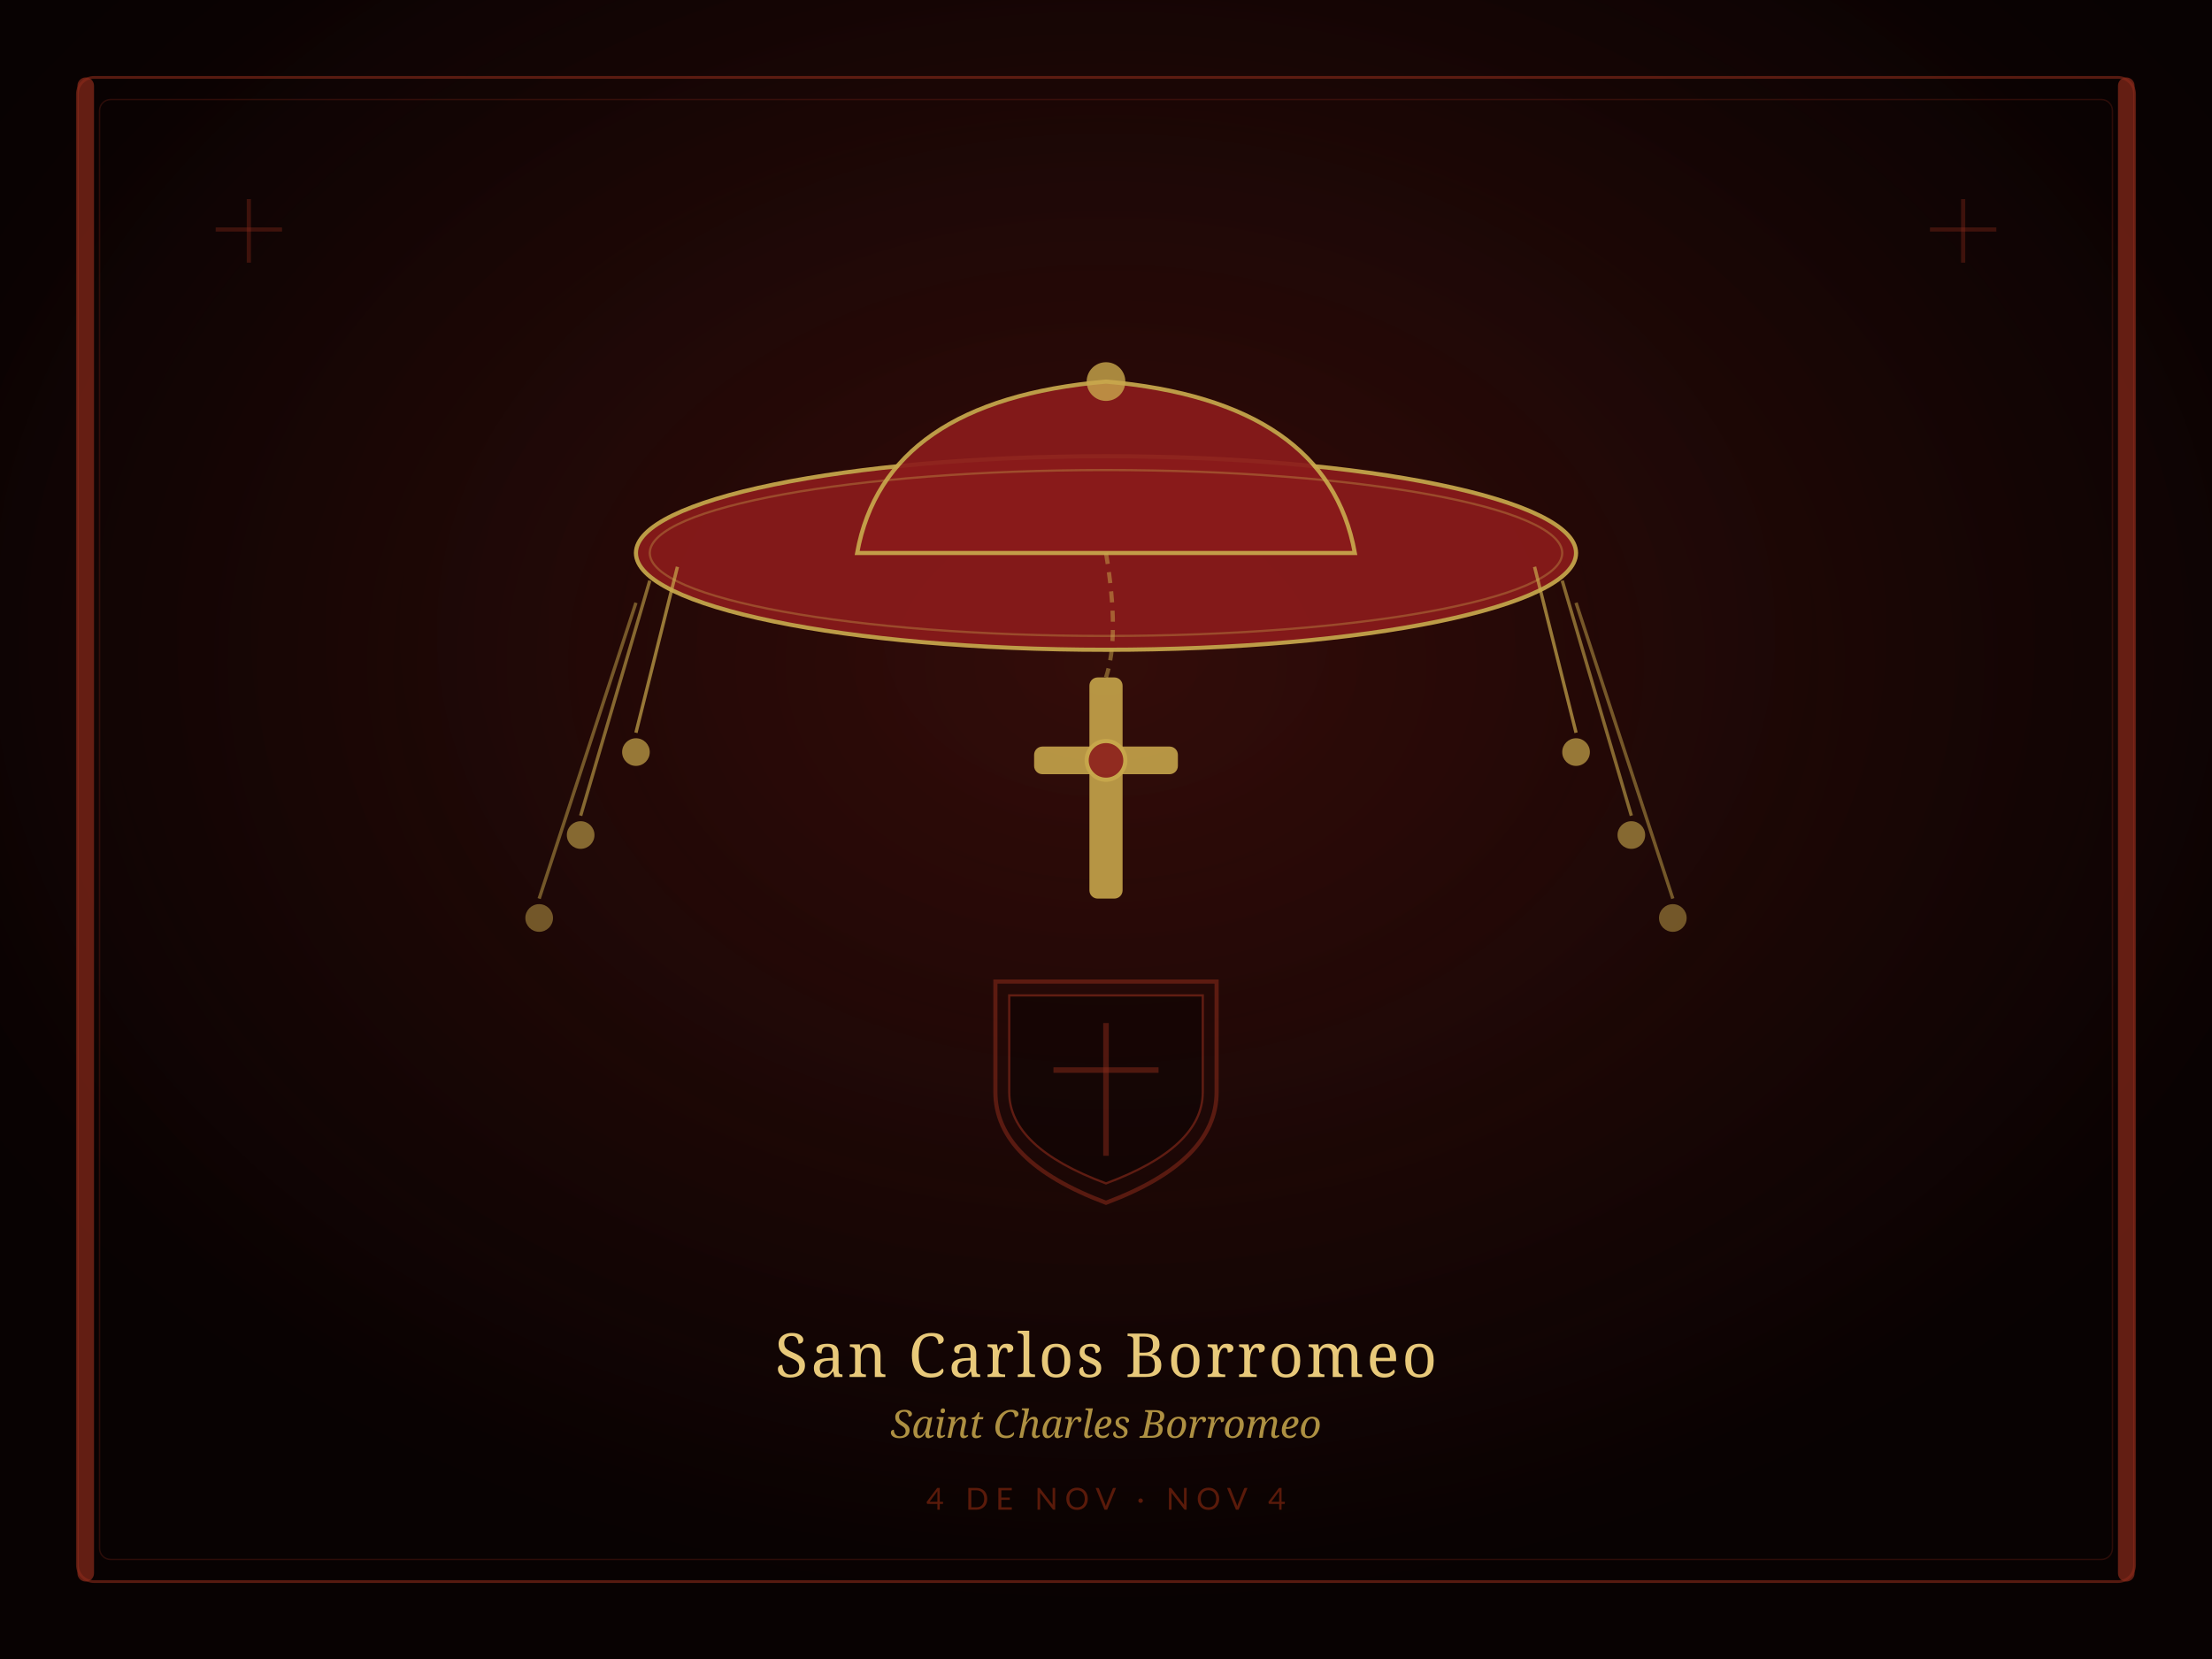
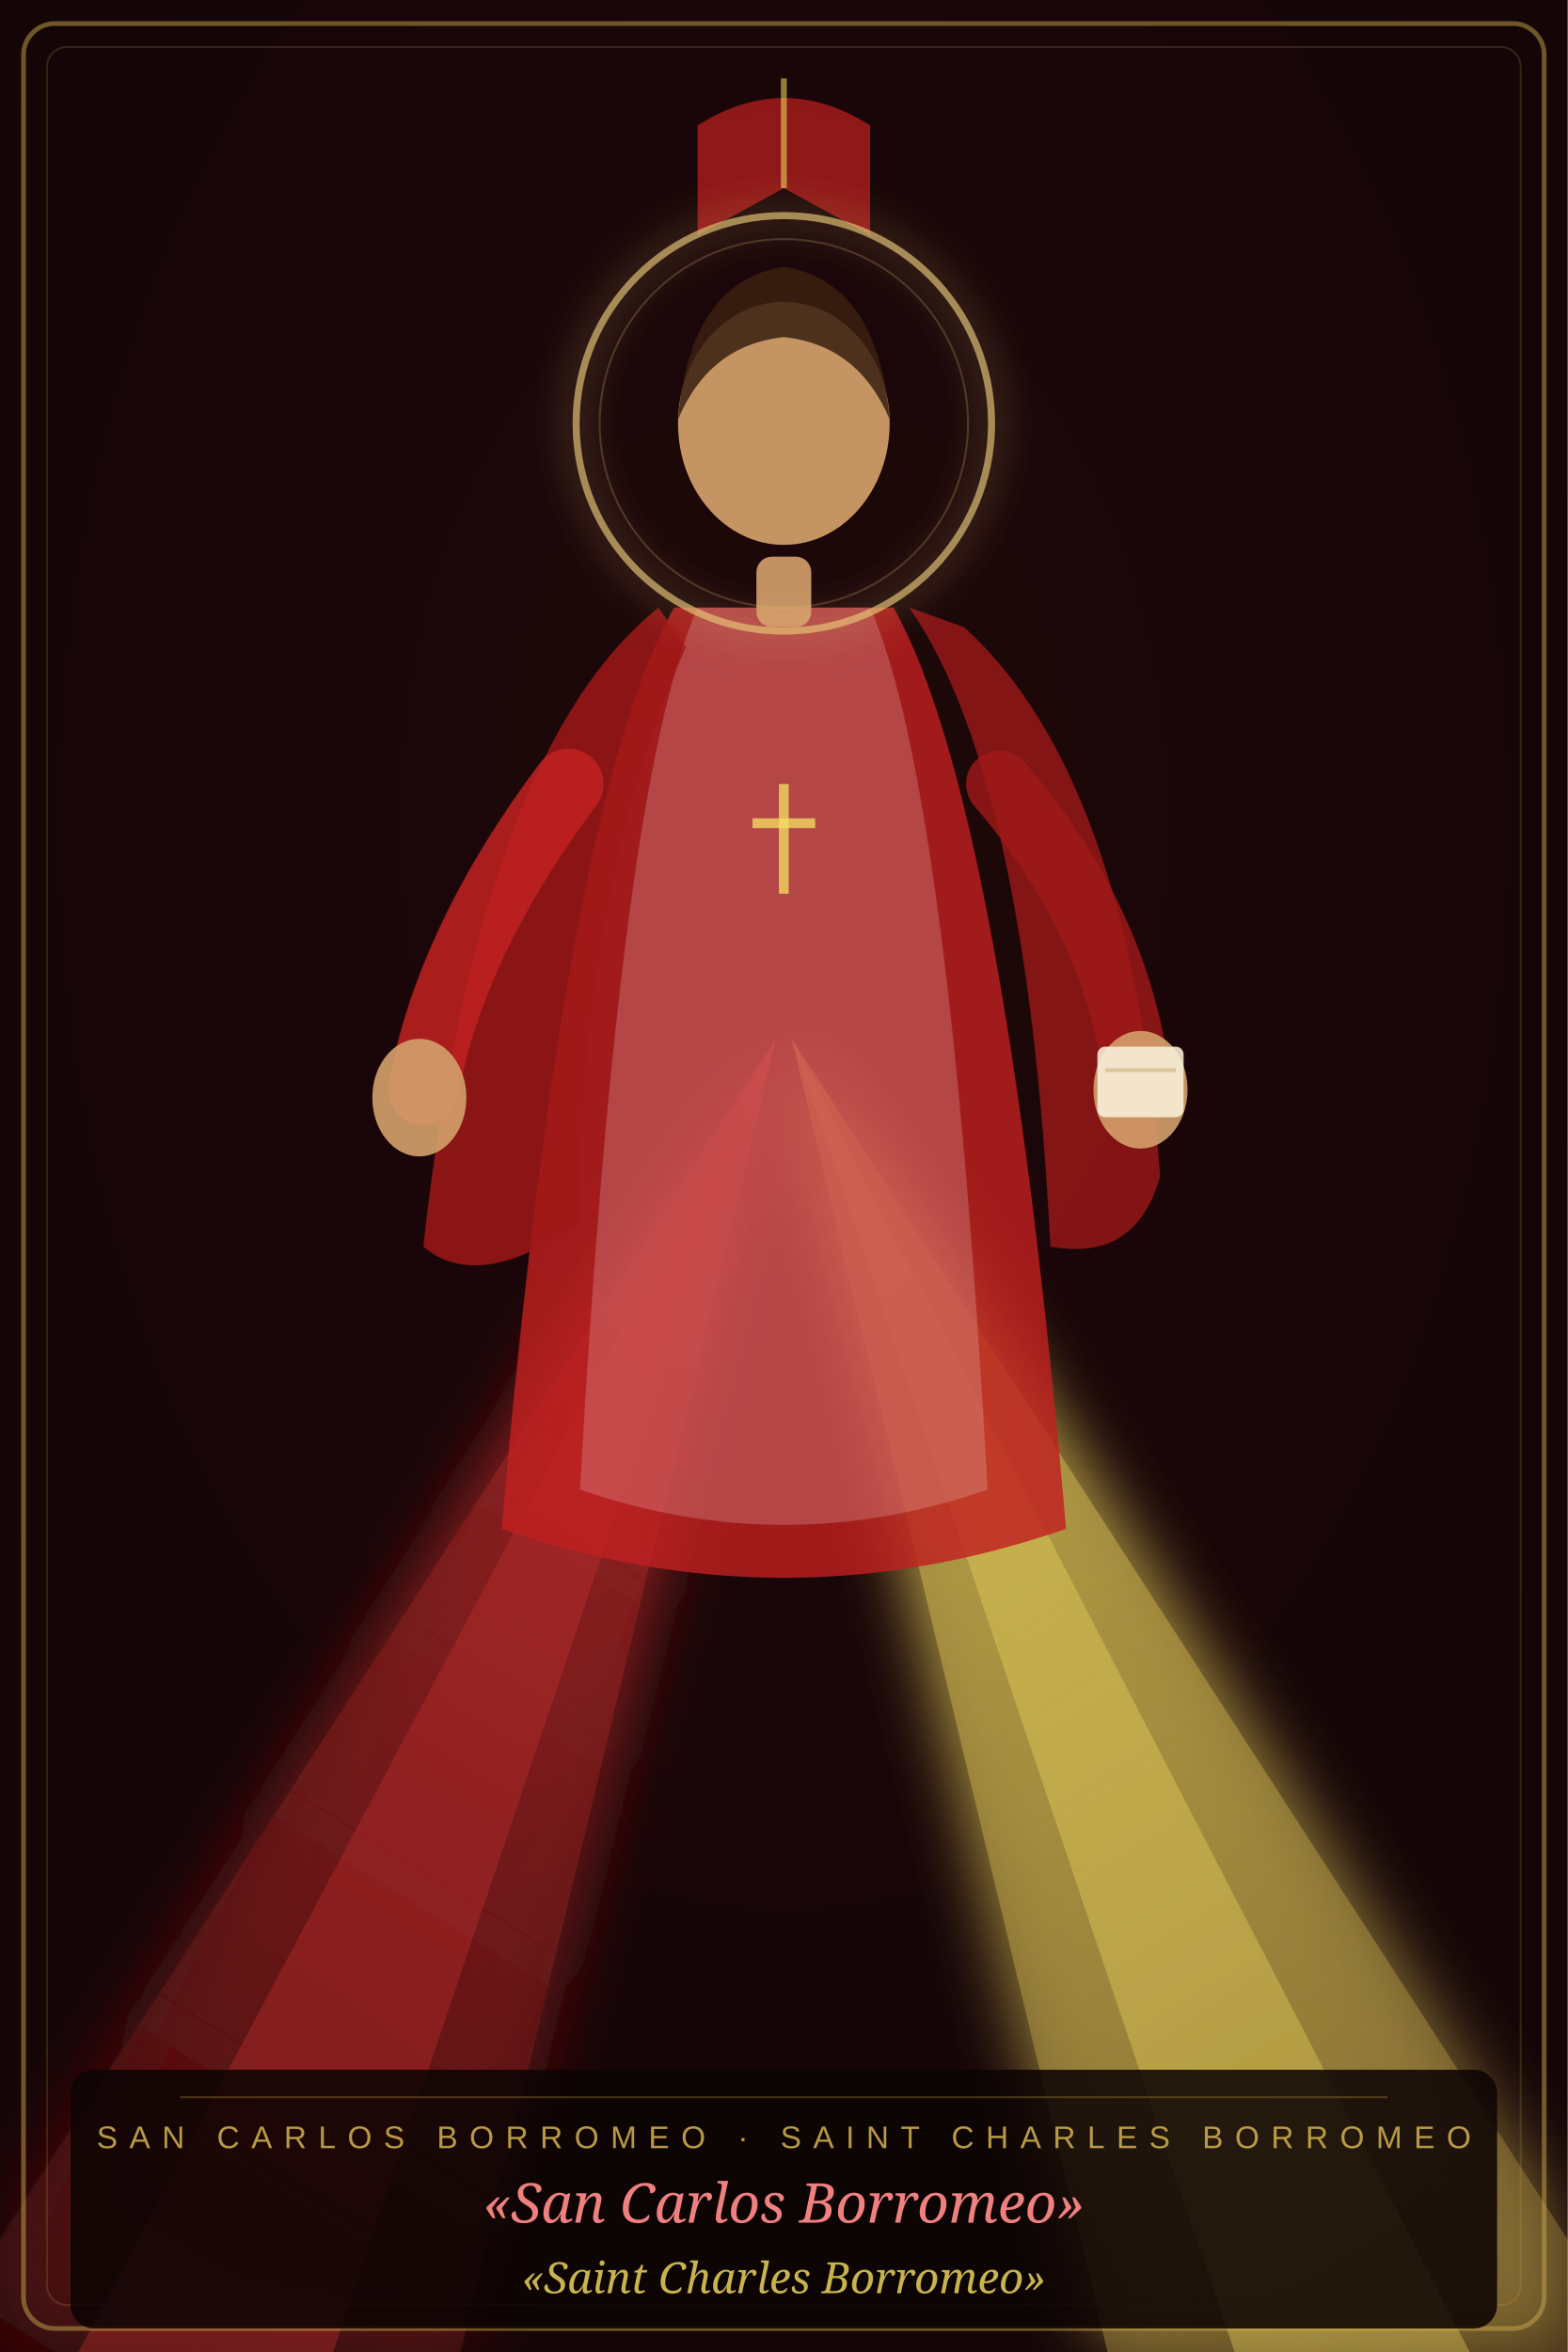
- <svg xmlns="http://www.w3.org/2000/svg" viewBox="0 0 800 600" width="800" height="600">
+ <svg xmlns="http://www.w3.org/2000/svg" viewBox="0 0 400 600">
  <defs>
-     <radialGradient id="carlos-bg" cx="50%" cy="38%" r="60%">
-       <stop offset="0%" stop-color="#1a0505" />
-       <stop offset="100%" stop-color="#080202" />
+     <radialGradient id="skc-bg" cx="50%" cy="35%" r="65%">
+       <stop offset="0%" stop-color="#180808" />
+       <stop offset="100%" stop-color="#0c0404" />
    </radialGradient>
-     <radialGradient id="carlos-glow" cx="50%" cy="40%" r="55%">
-       <stop offset="0%" stop-color="rgba(140,40,25,0.22)" />
-       <stop offset="100%" stop-color="rgba(140,40,25,0)" />
-     </radialGradient>
+     <linearGradient id="skc-r1" x1="50%" y1="0%" x2="10%" y2="100%">
+       <stop offset="0%" stop-color="#c83030" stop-opacity="1" />
+       <stop offset="100%" stop-color="#601010" stop-opacity="0.4" />
+     </linearGradient>
+     <linearGradient id="skc-r2" x1="50%" y1="0%" x2="90%" y2="100%">
+       <stop offset="0%" stop-color="#f5e060" stop-opacity="1" />
+       <stop offset="100%" stop-color="#c9a84c" stop-opacity="0.4" />
+     </linearGradient>
+     <filter id="skc-gl">
+       <feGaussianBlur stdDeviation="9" result="b" />
+       <feMerge>
+         <feMergeNode in="b" />
+         <feMergeNode in="b" />
+         <feMergeNode in="SourceGraphic" />
+       </feMerge>
+     </filter>
+     <filter id="skc-g2">
+       <feGaussianBlur stdDeviation="5" result="b" />
+       <feMerge>
+         <feMergeNode in="b" />
+         <feMergeNode in="SourceGraphic" />
+       </feMerge>
+     </filter>
  </defs>
-   <rect width="800" height="600" fill="url(#carlos-bg)" />
-   <rect width="800" height="600" fill="url(#carlos-glow)" />
-   <rect x="28" y="28" width="744" height="544" rx="6" fill="none" stroke="#8a2a1a" stroke-width="1" stroke-opacity="0.60" />
-   <rect x="36" y="36" width="728" height="528" rx="4" fill="none" stroke="#8a2a1a" stroke-width="0.5" stroke-opacity="0.28" />
-   <rect x="28" y="28" width="6" height="544" rx="3" fill="#8a2a1a" opacity="0.70" />
-   <rect x="766" y="28" width="6" height="544" rx="3" fill="#8a2a1a" opacity="0.70" />
-   <ellipse cx="400" cy="200" rx="170" ry="35" fill="#8a1a1a" stroke="#c9a84c" stroke-width="1.5" opacity="0.92" />
-   <path d="M 310 200 Q 320 145 400 138 Q 480 145 490 200 Z" fill="#8a1a1a" stroke="#c9a84c" stroke-width="1.5" opacity="0.92" />
-   <circle cx="400" cy="138" r="7" fill="#c9a84c" opacity="0.80" />
-   <ellipse cx="400" cy="200" rx="165" ry="30" fill="none" stroke="#c9a84c" stroke-width="0.8" opacity="0.35" />
-   <line x1="245" y1="205" x2="230" y2="265" stroke="#c9a84c" stroke-width="1.2" opacity="0.70" />
-   <circle cx="230" cy="272" r="5" fill="#c9a84c" opacity="0.70" />
-   <line x1="235" y1="210" x2="210" y2="295" stroke="#c9a84c" stroke-width="1.2" opacity="0.60" />
-   <circle cx="210" cy="302" r="5" fill="#c9a84c" opacity="0.60" />
-   <line x1="230" y1="218" x2="195" y2="325" stroke="#c9a84c" stroke-width="1.2" opacity="0.50" />
-   <circle cx="195" cy="332" r="5" fill="#c9a84c" opacity="0.50" />
-   <line x1="555" y1="205" x2="570" y2="265" stroke="#c9a84c" stroke-width="1.2" opacity="0.70" />
-   <circle cx="570" cy="272" r="5" fill="#c9a84c" opacity="0.70" />
-   <line x1="565" y1="210" x2="590" y2="295" stroke="#c9a84c" stroke-width="1.2" opacity="0.60" />
-   <circle cx="590" cy="302" r="5" fill="#c9a84c" opacity="0.60" />
-   <line x1="570" y1="218" x2="605" y2="325" stroke="#c9a84c" stroke-width="1.2" opacity="0.50" />
-   <circle cx="605" cy="332" r="5" fill="#c9a84c" opacity="0.50" />
-   <rect x="394" y="245" width="12" height="80" rx="3" fill="#c9a84c" opacity="0.88" />
-   <rect x="374" y="270" width="52" height="10" rx="3" fill="#c9a84c" opacity="0.88" />
-   <circle cx="400" cy="275" r="7" fill="#8a1a1a" stroke="#c9a84c" stroke-width="1.5" opacity="0.88" />
-   <path d="M 400 200 Q 405 230 400 245" fill="none" stroke="#c9a84c" stroke-width="1.5" stroke-dasharray="4,3" opacity="0.50" />
-   <path d="M 360 355 L 360 395 Q 360 420 400 435 Q 440 420 440 395 L 440 355 Z" fill="none" stroke="#8a2a1a" stroke-width="1.5" opacity="0.55" />
-   <path d="M 365 360 L 365 395 Q 365 415 400 428 Q 435 415 435 395 L 435 360 Z" fill="#0d0303" stroke="#8a2a1a" stroke-width="0.8" opacity="0.60" />
-   <line x1="400" y1="370" x2="400" y2="418" stroke="#8a2a1a" stroke-width="2" opacity="0.50" />
-   <line x1="381" y1="387" x2="419" y2="387" stroke="#8a2a1a" stroke-width="2" opacity="0.50" />
-   <line x1="90" y1="72" x2="90" y2="95" stroke="#8a2a1a" stroke-width="1.5" opacity="0.38" />
-   <line x1="78" y1="83" x2="102" y2="83" stroke="#8a2a1a" stroke-width="1.5" opacity="0.38" />
-   <line x1="710" y1="72" x2="710" y2="95" stroke="#8a2a1a" stroke-width="1.5" opacity="0.38" />
-   <line x1="698" y1="83" x2="722" y2="83" stroke="#8a2a1a" stroke-width="1.5" opacity="0.38" />
-   <text x="400" y="498" text-anchor="middle" font-family="Georgia, serif" font-size="22" fill="#e8c97a" letter-spacing="1">San Carlos Borromeo</text>
-   <text x="400" y="520" text-anchor="middle" font-family="Georgia, serif" font-size="14" fill="#c9a84c" font-style="italic" opacity="0.85">Saint Charles Borromeo</text>
-   <text x="400" y="546" text-anchor="middle" font-family="Lato, sans-serif" font-size="11" fill="#5a1a0a" letter-spacing="2.5">4 DE NOV · NOV 4</text>
+   <rect width="400" height="600" fill="url(#skc-bg)" />
+   <rect width="400" height="600" fill="#500818" opacity="0.12" />
+   <polygon points="198,265 -25,610 115,610" fill="url(#skc-r1)" filter="url(#skc-gl)" opacity="0.72" />
+   <polygon points="198,265 20,600  85,600" fill="#c83030" opacity="0.36" />
+   <polygon points="202,265 425,610 285,610" fill="url(#skc-r2)" filter="url(#skc-gl)" opacity="0.70" />
+   <polygon points="202,265 375,600 315,600" fill="#f5e060" opacity="0.34" />
+   <path d="M172,155 Q144,205 128,390 Q200,415 272,390 Q256,205 228,155 Z" fill="#c02020" opacity="0.82" />
+   <path d="M178,155 Q158,200 148,380 Q200,398 252,380 Q242,200 222,155 Z" fill="#f8f0f0" opacity="0.20" />
+   <path d="M168,155 Q122,192 108,318 Q122,330 148,312 Q148,228 175,165 Z" fill="#a01818" opacity="0.84" />
+   <path d="M232,155 Q262,198 268,318 Q290,322 296,300 Q288,198 246,160 Z" fill="#a01818" opacity="0.78" />
+   <path d="M145,200 Q115,240 108,278" stroke="#c02020" stroke-width="18" fill="none" stroke-linecap="round" opacity="0.86" />
+   <path d="M255,200 Q285,235 290,275" stroke="#a01818" stroke-width="17" fill="none" stroke-linecap="round" opacity="0.82" />
+   <ellipse cx="107" cy="280" rx="12" ry="15" fill="#d4a06a" opacity="0.9" />
+   <ellipse cx="291" cy="278" rx="12" ry="15" fill="#d4a06a" opacity="0.9" />
+   <line x1="200" y1="200" x2="200" y2="228" stroke="#f5e060" stroke-width="2.5" opacity="0.75" />
+   <line x1="192" y1="210" x2="208" y2="210" stroke="#f5e060" stroke-width="2.5" opacity="0.75" />
+   <rect x="280" y="267" width="22" height="18" rx="2" fill="#f8f0d8" opacity="0.88" />
+   <path d="M282,273 L300,273" stroke="#c8a870" stroke-width="1" opacity="0.5" />
+   <path d="M178,60 L178,32 Q200,18 222,32 L222,60 L200,48 Z" fill="#c02020" opacity="0.70" />
+   <line x1="200" y1="48" x2="200" y2="20" stroke="#f5e060" stroke-width="1.5" opacity="0.55" />
+   <rect x="193" y="142" width="14" height="18" rx="4" fill="#d4a06a" opacity="0.9" />
+   <ellipse cx="200" cy="108" rx="27" ry="31" fill="#d4a06a" opacity="0.92" />
+   <path d="M173,107 Q176,72 200,68 Q224,72 227,107 Q219,88 200,86 Q181,88 173,107 Z" fill="#3a2010" opacity="0.85" />
+   <circle cx="200" cy="108" r="53" fill="none" stroke="#e8c97a" stroke-width="1.8" stroke-opacity="0.65" filter="url(#skc-g2)" />
+   <circle cx="200" cy="108" r="47" fill="none" stroke="#e8c97a" stroke-width="0.5" stroke-opacity="0.22" />
+   <rect x="6" y="6" width="388" height="588" rx="8" fill="none" stroke="#c9a84c" stroke-width="1.2" stroke-opacity="0.5" />
+   <rect x="12" y="12" width="376" height="576" rx="5" fill="none" stroke="#c9a84c" stroke-width="0.5" stroke-opacity="0.18" />
+   <rect x="18" y="528" width="364" height="66" rx="6" fill="#0c0404" opacity="0.86" />
+   <line x1="46" y1="535" x2="354" y2="535" stroke="#c9a84c" stroke-width="0.5" stroke-opacity="0.28" />
+   <text x="200" y="548" text-anchor="middle" font-family="Arial,sans-serif" font-size="8" fill="#c9a84c" letter-spacing="3" opacity="0.9">SAN CARLOS BORROMEO  ·  SAINT CHARLES BORROMEO</text>
+   <text x="200" y="567" text-anchor="middle" font-family="Georgia,serif" font-size="14" fill="#f08080" font-style="italic">«San Carlos Borromeo»</text>
+   <text x="200" y="585" text-anchor="middle" font-family="Georgia,serif" font-size="11" fill="#f5e060" font-style="italic" opacity="0.8">«Saint Charles Borromeo»</text>
</svg>
